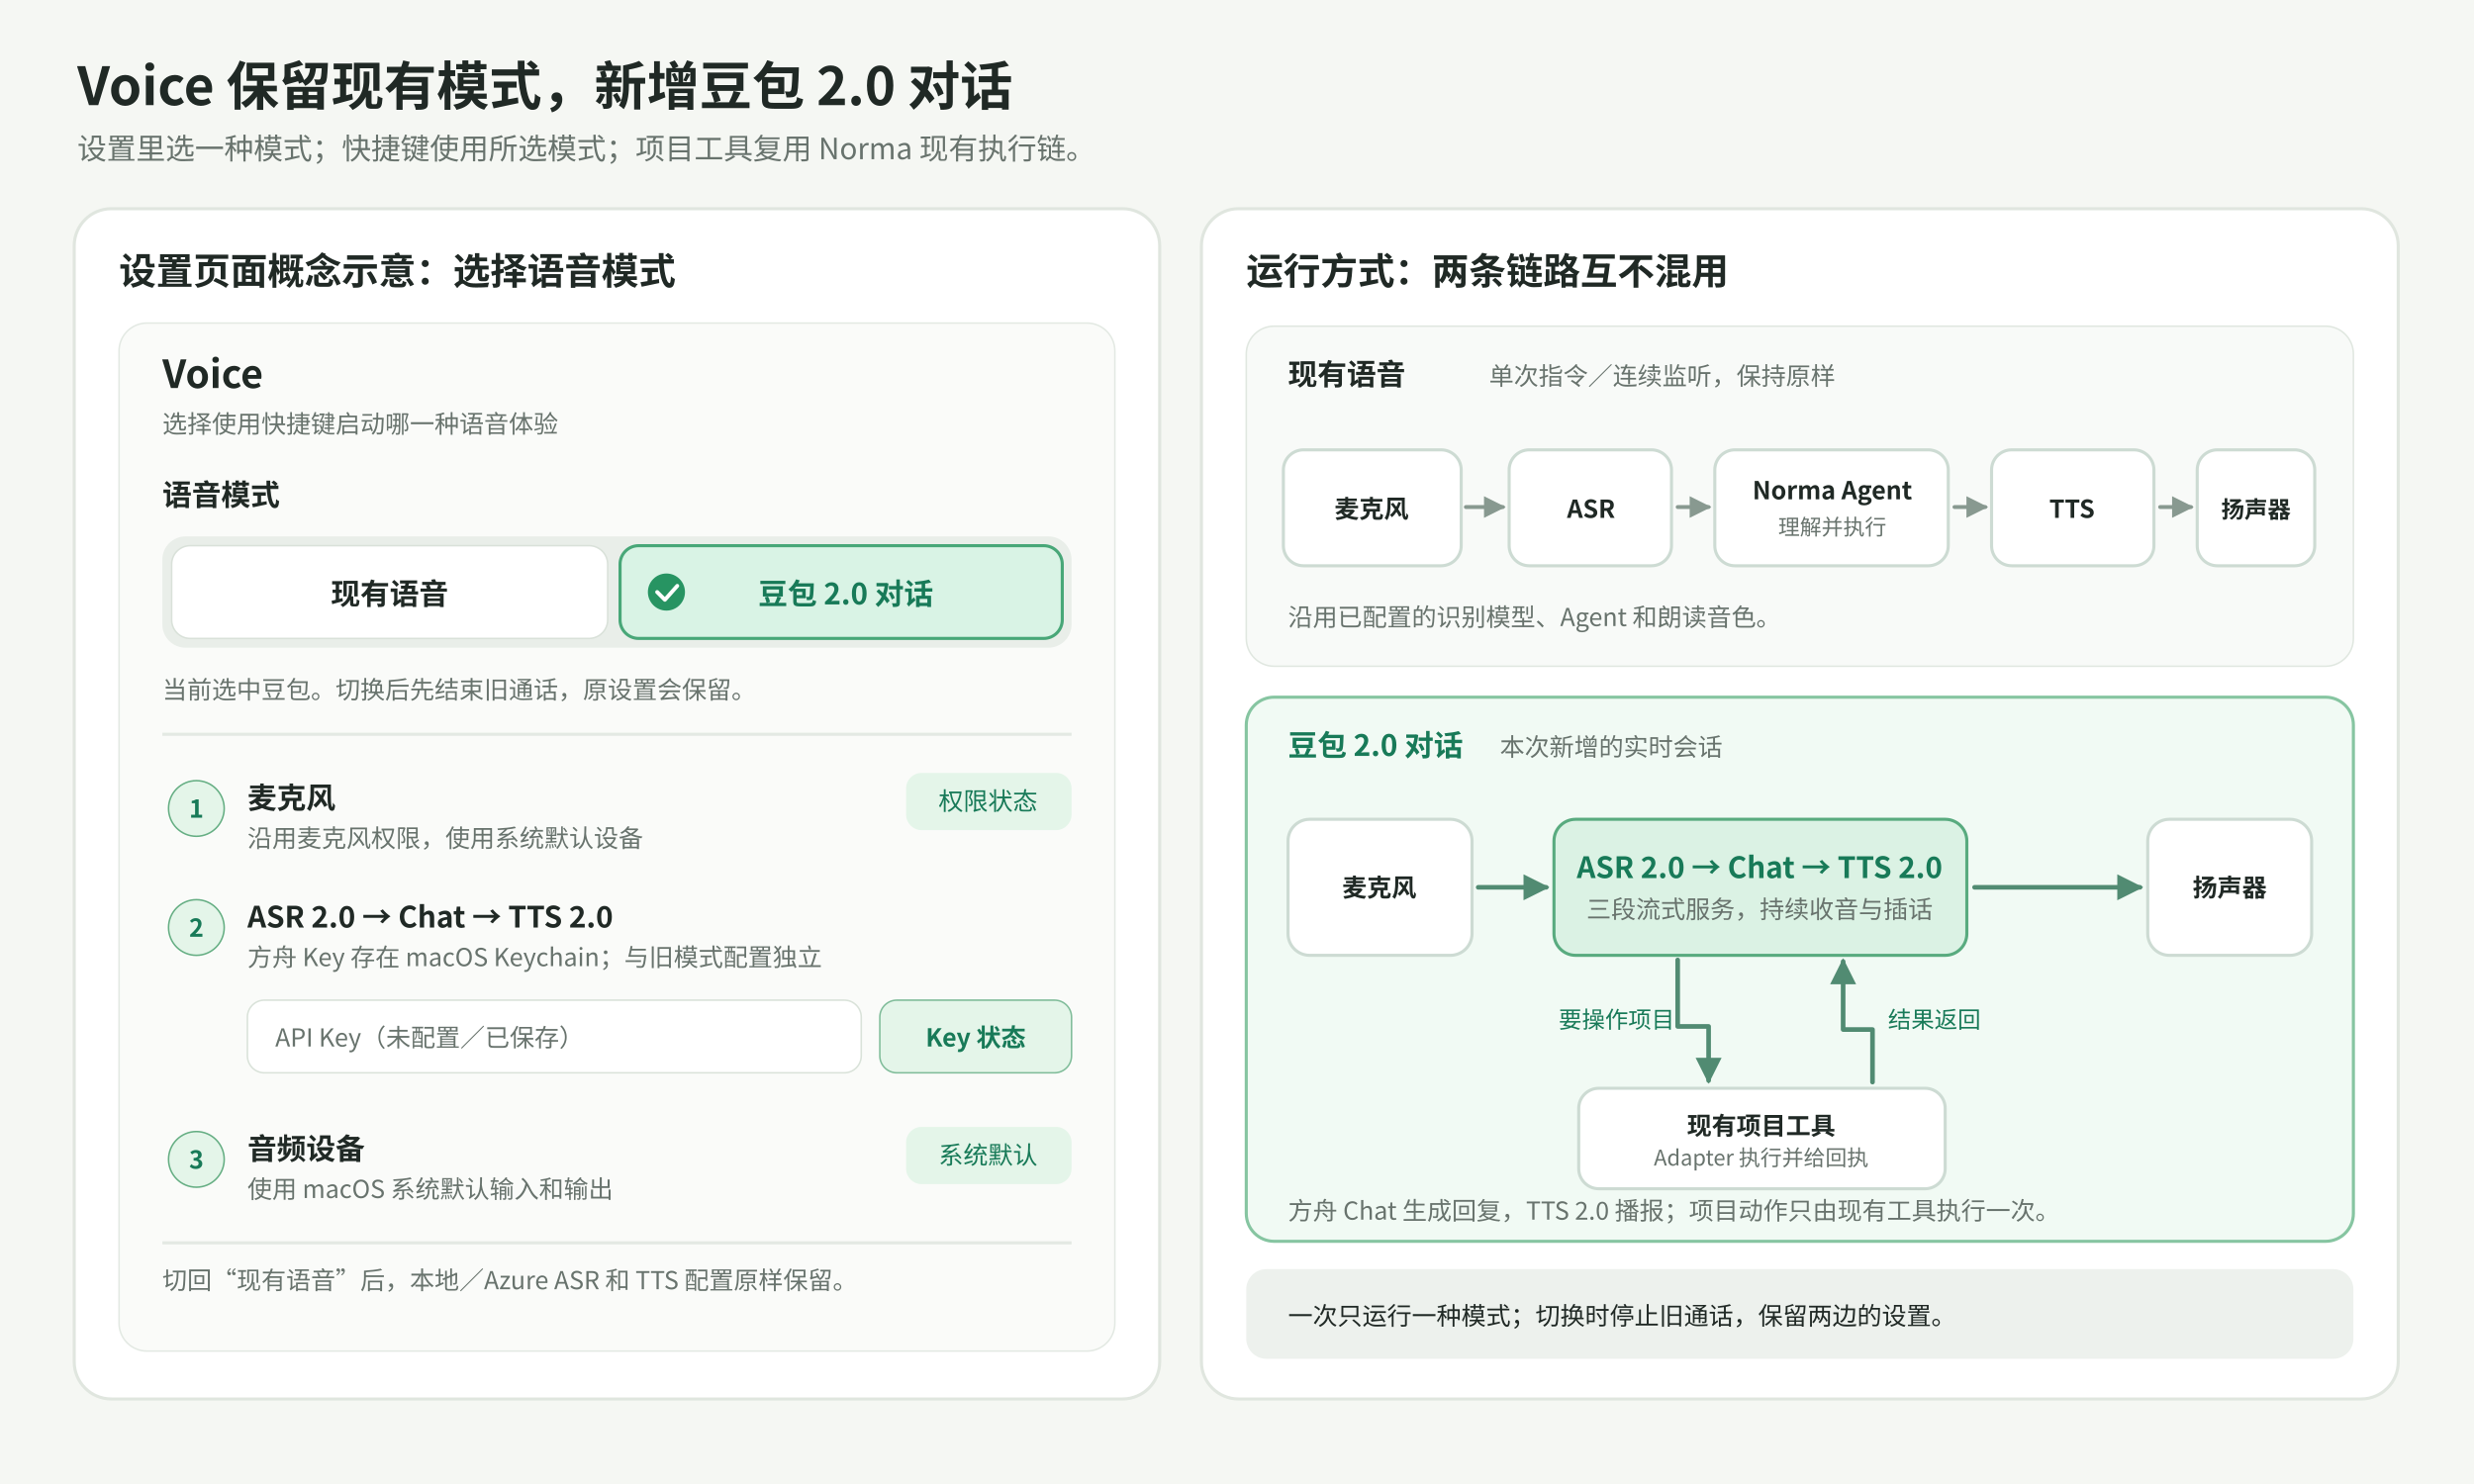
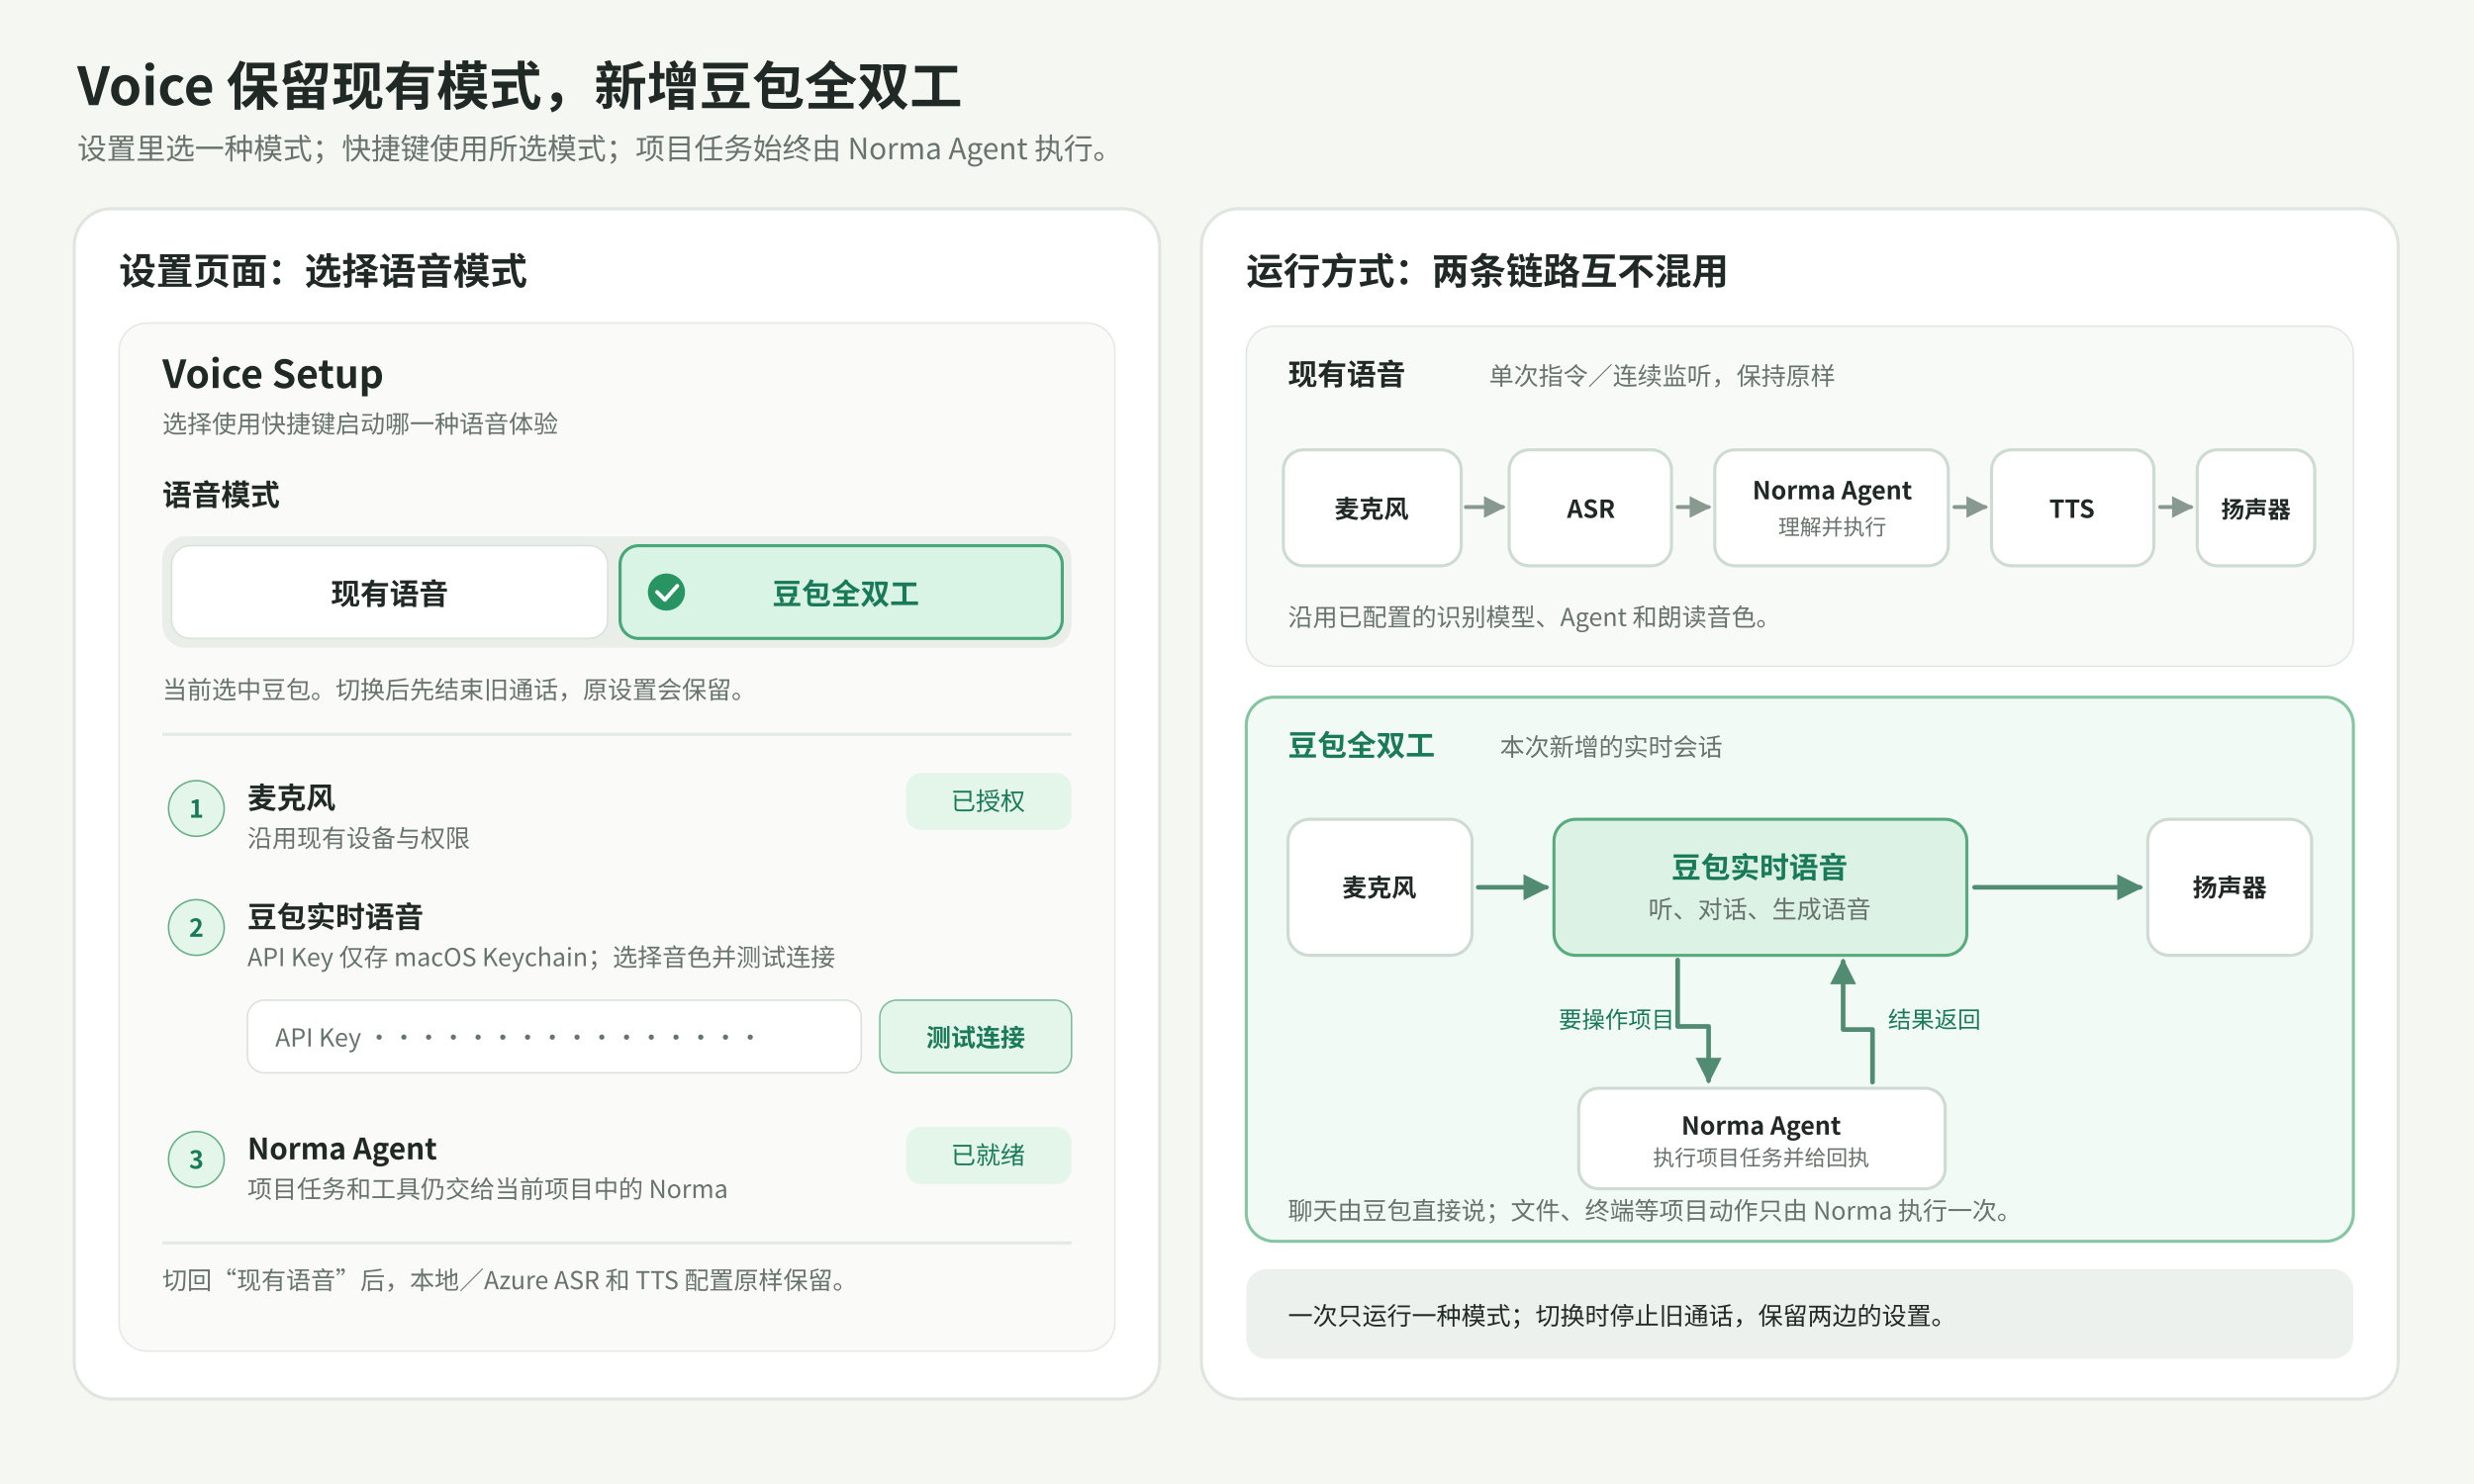
<svg xmlns="http://www.w3.org/2000/svg" width="1600" height="960" viewBox="0 0 1600 960" role="img" aria-labelledby="title desc">
  <defs>
    <style>
      text { font-family: "PingFang SC", "Hiragino Sans GB", "Noto Sans CJK SC", "Microsoft YaHei", sans-serif; }
      .ink { fill: #202925; }
      .muted { fill: #68736d; }
      .green { fill: #187a58; }
      .small { font-size: 16px; }
      .body { font-size: 19px; }
      .strong { font-weight: 650; }
      .node { fill: #ffffff; stroke: #cddbd3; stroke-width: 2; }
      .arrow { fill: none; stroke: #518b72; stroke-width: 3; stroke-linecap: round; stroke-linejoin: round; marker-end: url(#arrowhead); }
      .soft-arrow { fill: none; stroke: #889990; stroke-width: 2.5; stroke-linecap: round; stroke-linejoin: round; marker-end: url(#gray-arrowhead); }
    </style>
    <marker id="arrowhead" viewBox="0 0 10 10" refX="8" refY="5" markerWidth="7" markerHeight="7" orient="auto-start-reverse">
      <path d="M 1 1 L 9 5 L 1 9 Z" fill="#518b72" />
    </marker>
    <marker id="gray-arrowhead" viewBox="0 0 10 10" refX="8" refY="5" markerWidth="7" markerHeight="7" orient="auto-start-reverse">
      <path d="M 1 1 L 9 5 L 1 9 Z" fill="#889990" />
    </marker>
  </defs>
  <rect width="1600" height="960" fill="#f5f7f3" />
-   <text x="50" y="68" class="ink strong" font-size="34">Voice 保留现有模式，新增豆包 2.0 对话</text>
-   <text x="50" y="103" class="muted body">设置里选一种模式；快捷键使用所选模式；项目工具复用 Norma 现有执行链。</text>
+   <text x="50" y="68" class="ink strong" font-size="34">Voice 保留现有模式，新增豆包全双工</text>
+   <text x="50" y="103" class="muted body">设置里选一种模式；快捷键使用所选模式；项目任务始终由 Norma Agent 执行。</text>
  <rect x="48" y="135" width="702" height="770" rx="24" fill="#ffffff" stroke="#e0e6df" stroke-width="2" />
-   <text x="77" y="184" class="ink strong" font-size="24">设置页面概念示意：选择语音模式</text>
+   <text x="77" y="184" class="ink strong" font-size="24">设置页面：选择语音模式</text>
  <rect x="77" y="209" width="644" height="665" rx="18" fill="#fafbf9" stroke="#e3e9e3" />
-   <text x="105" y="251" class="ink strong" font-size="25">Voice</text>
+   <text x="105" y="251" class="ink strong" font-size="25">Voice Setup</text>
  <text x="105" y="280" class="muted small">选择使用快捷键启动哪一种语音体验</text>
  <text x="105" y="327" class="ink strong body">语音模式</text>
  <rect x="105" y="347" width="588" height="72" rx="15" fill="#e9eee9" />
  <rect x="111" y="353" width="282" height="60" rx="12" fill="#ffffff" stroke="#d9e1d9" />
  <text x="252" y="391" text-anchor="middle" class="ink strong body">现有语音</text>
  <rect x="401" y="353" width="286" height="60" rx="12" fill="#d9f3e5" stroke="#48a778" stroke-width="2" />
  <circle cx="431" cy="383" r="12" fill="#279462" />
  <path d="M 425 383 L 430 388 L 438 379" fill="none" stroke="#ffffff" stroke-width="2.5" stroke-linecap="round" stroke-linejoin="round" />
-   <text x="547" y="391" text-anchor="middle" class="green strong body">豆包 2.0 对话</text>
+   <text x="547" y="391" text-anchor="middle" class="green strong body">豆包全双工</text>
  <text x="105" y="452" class="muted small">当前选中豆包。切换后先结束旧通话，原设置会保留。</text>
  <line x1="105" y1="475" x2="693" y2="475" stroke="#e3e9e3" stroke-width="2" />
  <circle cx="127" cy="523" r="18" fill="#e4f5e9" stroke="#65ae83" />
  <text x="127" y="529" text-anchor="middle" class="green strong small">1</text>
  <text x="160" y="523" class="ink strong body">麦克风</text>
-   <text x="160" y="548" class="muted small">沿用麦克风权限，使用系统默认设备</text>
+   <text x="160" y="548" class="muted small">沿用现有设备与权限</text>
  <rect x="586" y="500" width="107" height="37" rx="10" fill="#e4f5e9" />
-   <text x="639" y="524" text-anchor="middle" class="green small">权限状态</text>
+   <text x="639" y="524" text-anchor="middle" class="green small">已授权</text>
  <circle cx="127" cy="600" r="18" fill="#e4f5e9" stroke="#65ae83" />
  <text x="127" y="606" text-anchor="middle" class="green strong small">2</text>
-   <text x="160" y="600" class="ink strong body">ASR 2.0 → Chat → TTS 2.0</text>
-   <text x="160" y="625" class="muted small">方舟 Key 存在 macOS Keychain；与旧模式配置独立</text>
+   <text x="160" y="600" class="ink strong body">豆包实时语音</text>
+   <text x="160" y="625" class="muted small">API Key 仅存 macOS Keychain；选择音色并测试连接</text>
  <rect x="160" y="647" width="397" height="47" rx="11" fill="#ffffff" stroke="#d9e2d9" />
-   <text x="178" y="677" class="muted small">API Key（未配置／已保存）</text>
+   <text x="178" y="677" class="muted small">API Key  ••••••••••••••••</text>
  <rect x="569" y="647" width="124" height="47" rx="11" fill="#e4f5e9" stroke="#7fbc99" />
-   <text x="631" y="677" text-anchor="middle" class="green strong small">Key 状态</text>
+   <text x="631" y="677" text-anchor="middle" class="green strong small">测试连接</text>
  <circle cx="127" cy="750" r="18" fill="#e4f5e9" stroke="#65ae83" />
  <text x="127" y="756" text-anchor="middle" class="green strong small">3</text>
-   <text x="160" y="750" class="ink strong body">音频设备</text>
-   <text x="160" y="775" class="muted small">使用 macOS 系统默认输入和输出</text>
+   <text x="160" y="750" class="ink strong body">Norma Agent</text>
+   <text x="160" y="775" class="muted small">项目任务和工具仍交给当前项目中的 Norma</text>
  <rect x="586" y="729" width="107" height="37" rx="10" fill="#e4f5e9" />
-   <text x="639" y="753" text-anchor="middle" class="green small">系统默认</text>
+   <text x="639" y="753" text-anchor="middle" class="green small">已就绪</text>
  <line x1="105" y1="804" x2="693" y2="804" stroke="#e3e9e3" stroke-width="2" />
  <text x="105" y="834" class="muted small">切回“现有语音”后，本地／Azure ASR 和 TTS 配置原样保留。</text>
  <rect x="777" y="135" width="774" height="770" rx="24" fill="#ffffff" stroke="#e0e6df" stroke-width="2" />
  <text x="806" y="184" class="ink strong" font-size="24">运行方式：两条链路互不混用</text>
  <rect x="806" y="211" width="716" height="220" rx="18" fill="#f8faf8" stroke="#e0e7e0" />
  <text x="833" y="249" class="ink strong body">现有语音</text>
  <text x="963" y="249" class="muted small">单次指令／连续监听，保持原样</text>
  <rect x="830" y="291" width="115" height="75" rx="13" class="node" />
  <text x="887" y="335" text-anchor="middle" class="ink strong small">麦克风</text>
  <path d="M 948 328 L 972 328" class="soft-arrow" />
  <rect x="976" y="291" width="105" height="75" rx="13" class="node" />
  <text x="1029" y="335" text-anchor="middle" class="ink strong small">ASR</text>
  <path d="M 1085 328 L 1105 328" class="soft-arrow" />
  <rect x="1109" y="291" width="151" height="75" rx="13" class="node" />
  <text x="1185" y="323" text-anchor="middle" class="ink strong small">Norma Agent</text>
  <text x="1185" y="346" text-anchor="middle" class="muted" font-size="14">理解并执行</text>
  <path d="M 1264 328 L 1284 328" class="soft-arrow" />
  <rect x="1288" y="291" width="105" height="75" rx="13" class="node" />
  <text x="1340" y="335" text-anchor="middle" class="ink strong small">TTS</text>
  <path d="M 1397 328 L 1417 328" class="soft-arrow" />
  <rect x="1421" y="291" width="76" height="75" rx="13" class="node" />
  <text x="1459" y="335" text-anchor="middle" class="ink strong" font-size="15">扬声器</text>
  <text x="833" y="405" class="muted small">沿用已配置的识别模型、Agent 和朗读音色。</text>
  <rect x="806" y="451" width="716" height="352" rx="18" fill="#f1faf4" stroke="#86c5a1" stroke-width="2" />
-   <text x="833" y="489" class="green strong body">豆包 2.0 对话</text>
+   <text x="833" y="489" class="green strong body">豆包全双工</text>
  <text x="970" y="489" class="muted small">本次新增的实时会话</text>
  <rect x="833" y="530" width="119" height="88" rx="14" class="node" />
  <text x="892" y="580" text-anchor="middle" class="ink strong small">麦克风</text>
  <path d="M 956 574 L 1000 574" class="arrow" />
  <rect x="1005" y="530" width="267" height="88" rx="14" fill="#dbf2e4" stroke="#59ab7f" stroke-width="2" />
-   <text x="1138" y="568" text-anchor="middle" class="green strong body">ASR 2.0 → Chat → TTS 2.0</text>
-   <text x="1138" y="594" text-anchor="middle" class="muted small">三段流式服务，持续收音与插话</text>
+   <text x="1138" y="568" text-anchor="middle" class="green strong body">豆包实时语音</text>
+   <text x="1138" y="594" text-anchor="middle" class="muted small">听、对话、生成语音</text>
  <path d="M 1277 574 L 1384 574" class="arrow" />
  <rect x="1389" y="530" width="106" height="88" rx="14" class="node" />
  <text x="1442" y="580" text-anchor="middle" class="ink strong small">扬声器</text>
  <path d="M 1085 621 L 1085 664 L 1105 664 L 1105 699" class="arrow" />
  <text x="1008" y="665" class="green" font-size="15">要操作项目</text>
  <rect x="1021" y="704" width="237" height="65" rx="13" class="node" />
-   <text x="1139" y="734" text-anchor="middle" class="ink strong small">现有项目工具</text>
-   <text x="1139" y="754" text-anchor="middle" class="muted" font-size="14">Adapter 执行并给回执</text>
+   <text x="1139" y="734" text-anchor="middle" class="ink strong small">Norma Agent</text>
+   <text x="1139" y="754" text-anchor="middle" class="muted" font-size="14">执行项目任务并给回执</text>
  <path d="M 1211 700 L 1211 666 L 1192 666 L 1192 622" class="arrow" />
  <text x="1221" y="665" class="green" font-size="15">结果返回</text>
-   <text x="833" y="789" class="muted small">方舟 Chat 生成回复，TTS 2.0 播报；项目动作只由现有工具执行一次。</text>
+   <text x="833" y="789" class="muted small">聊天由豆包直接说；文件、终端等项目动作只由 Norma 执行一次。</text>
  <rect x="806" y="821" width="716" height="58" rx="13" fill="#edf1ed" />
  <text x="833" y="857" class="ink small">一次只运行一种模式；切换时停止旧通话，保留两边的设置。</text>
</svg>
